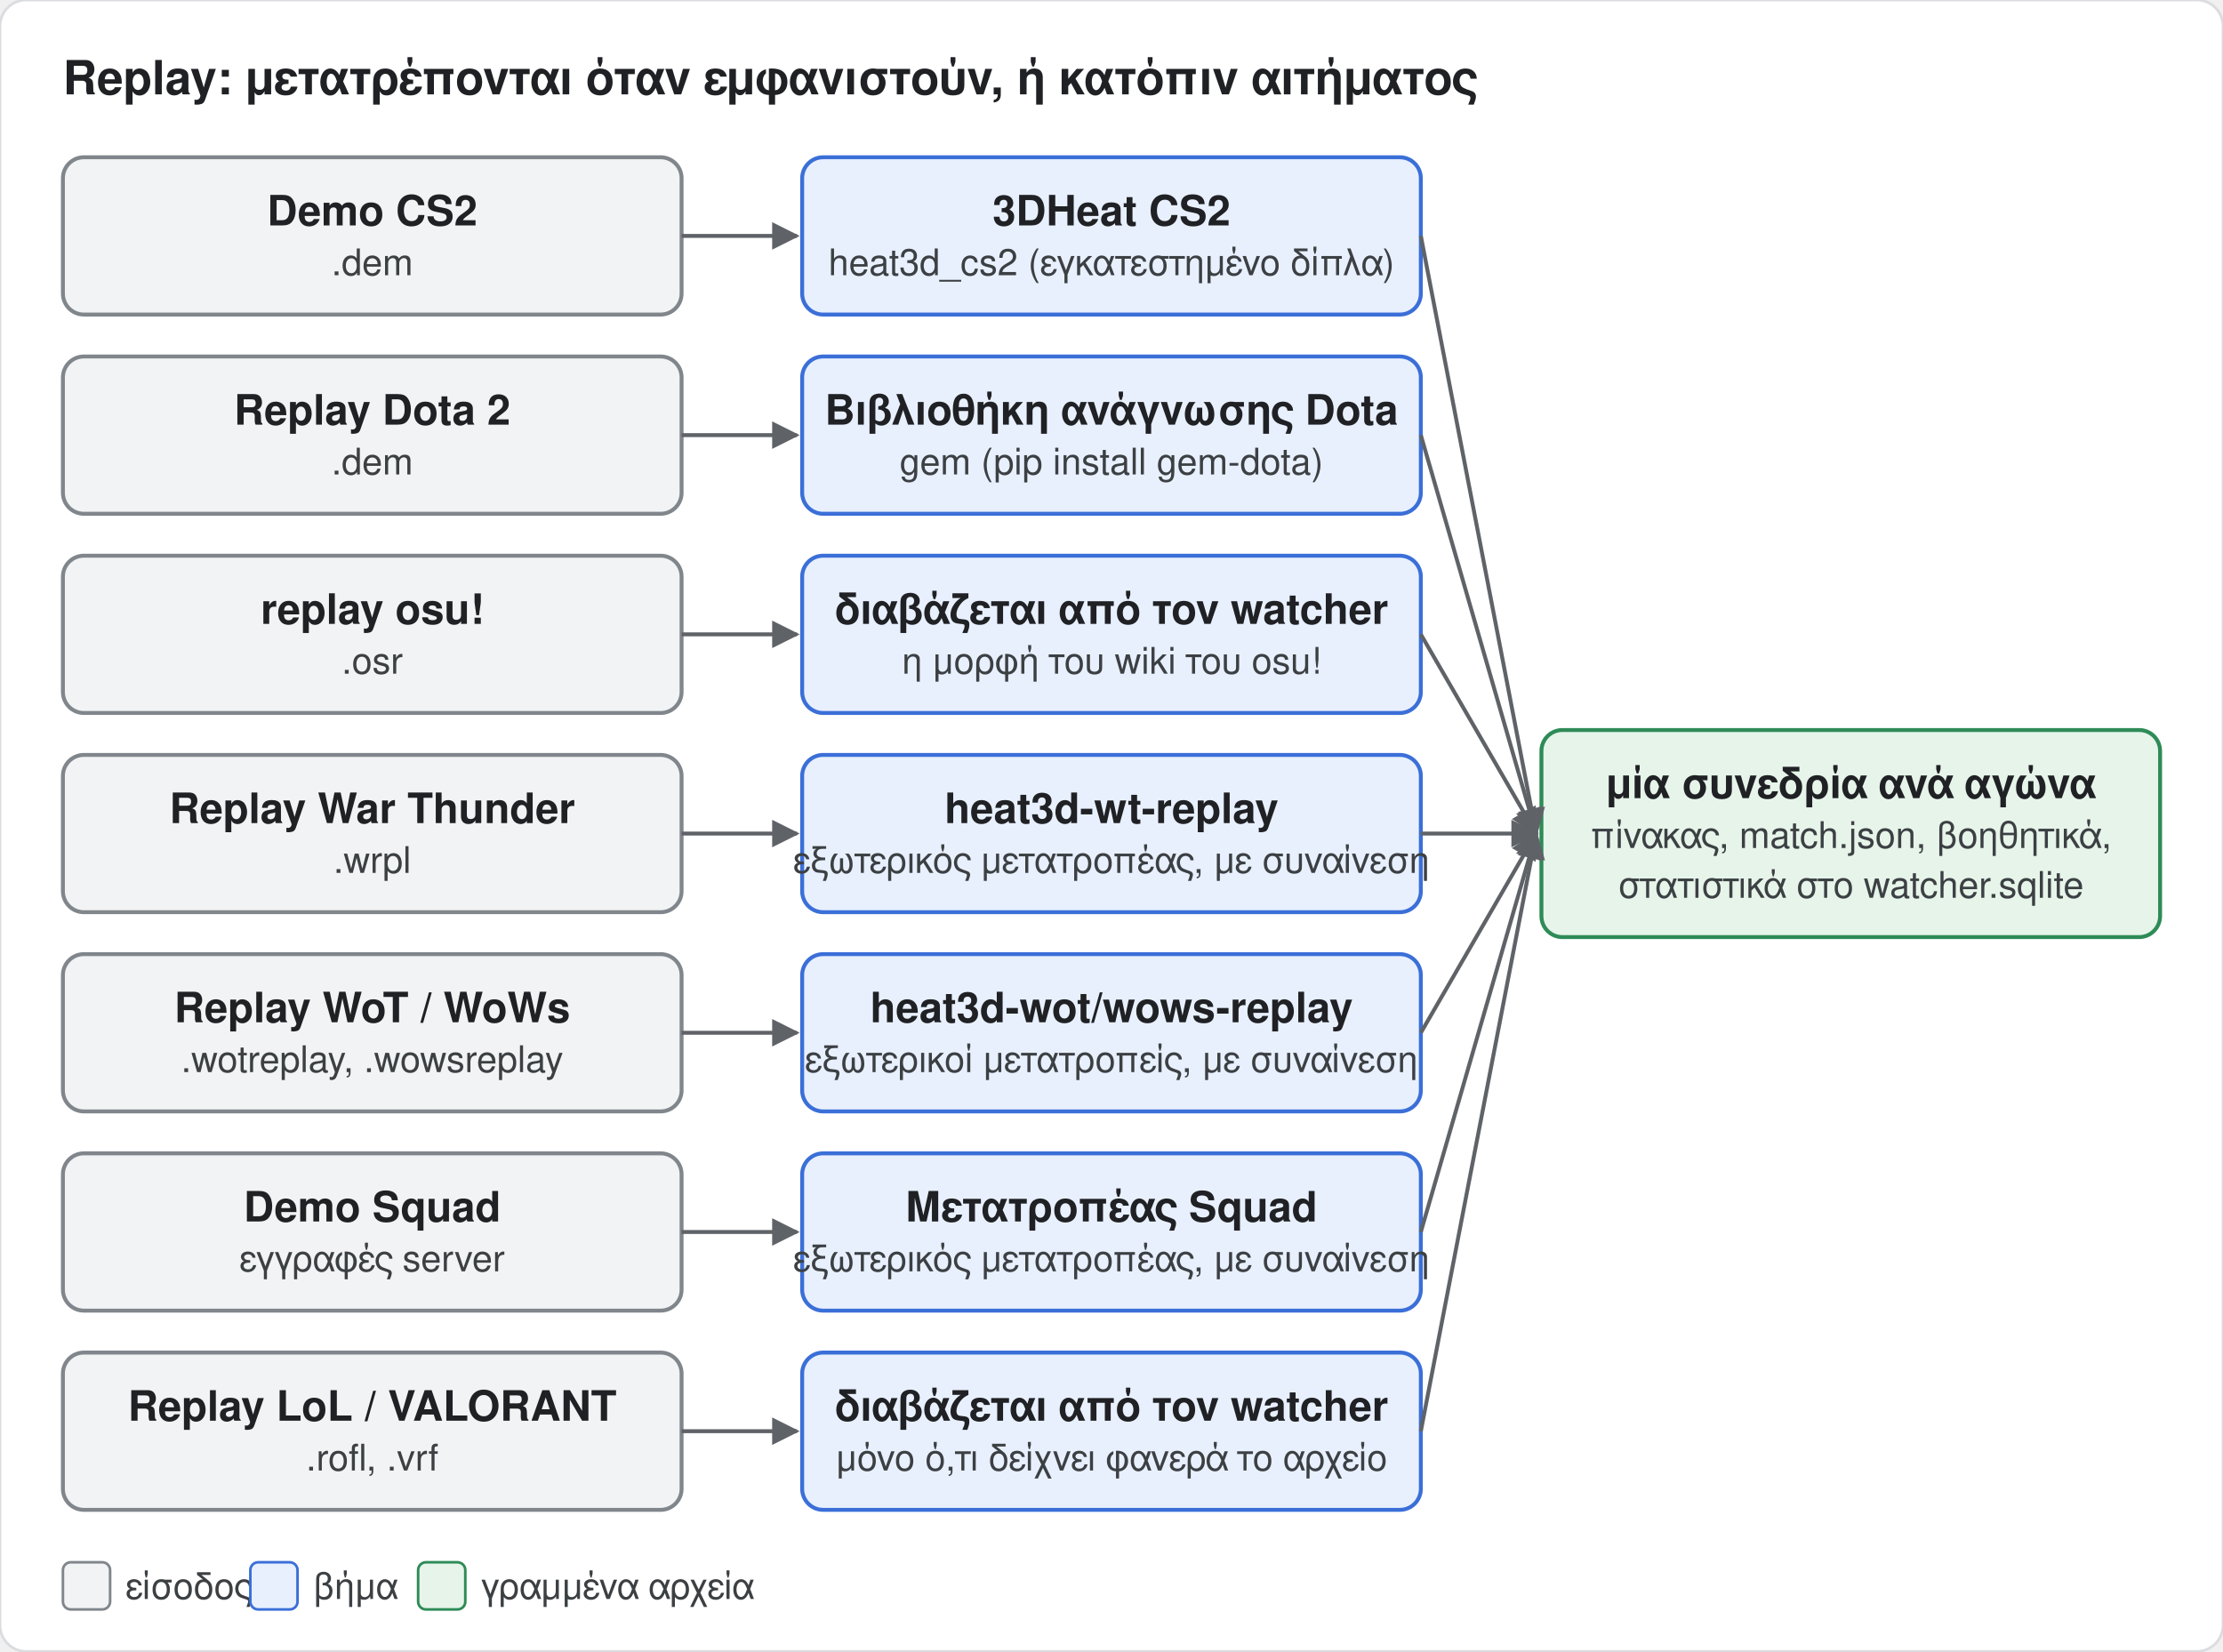
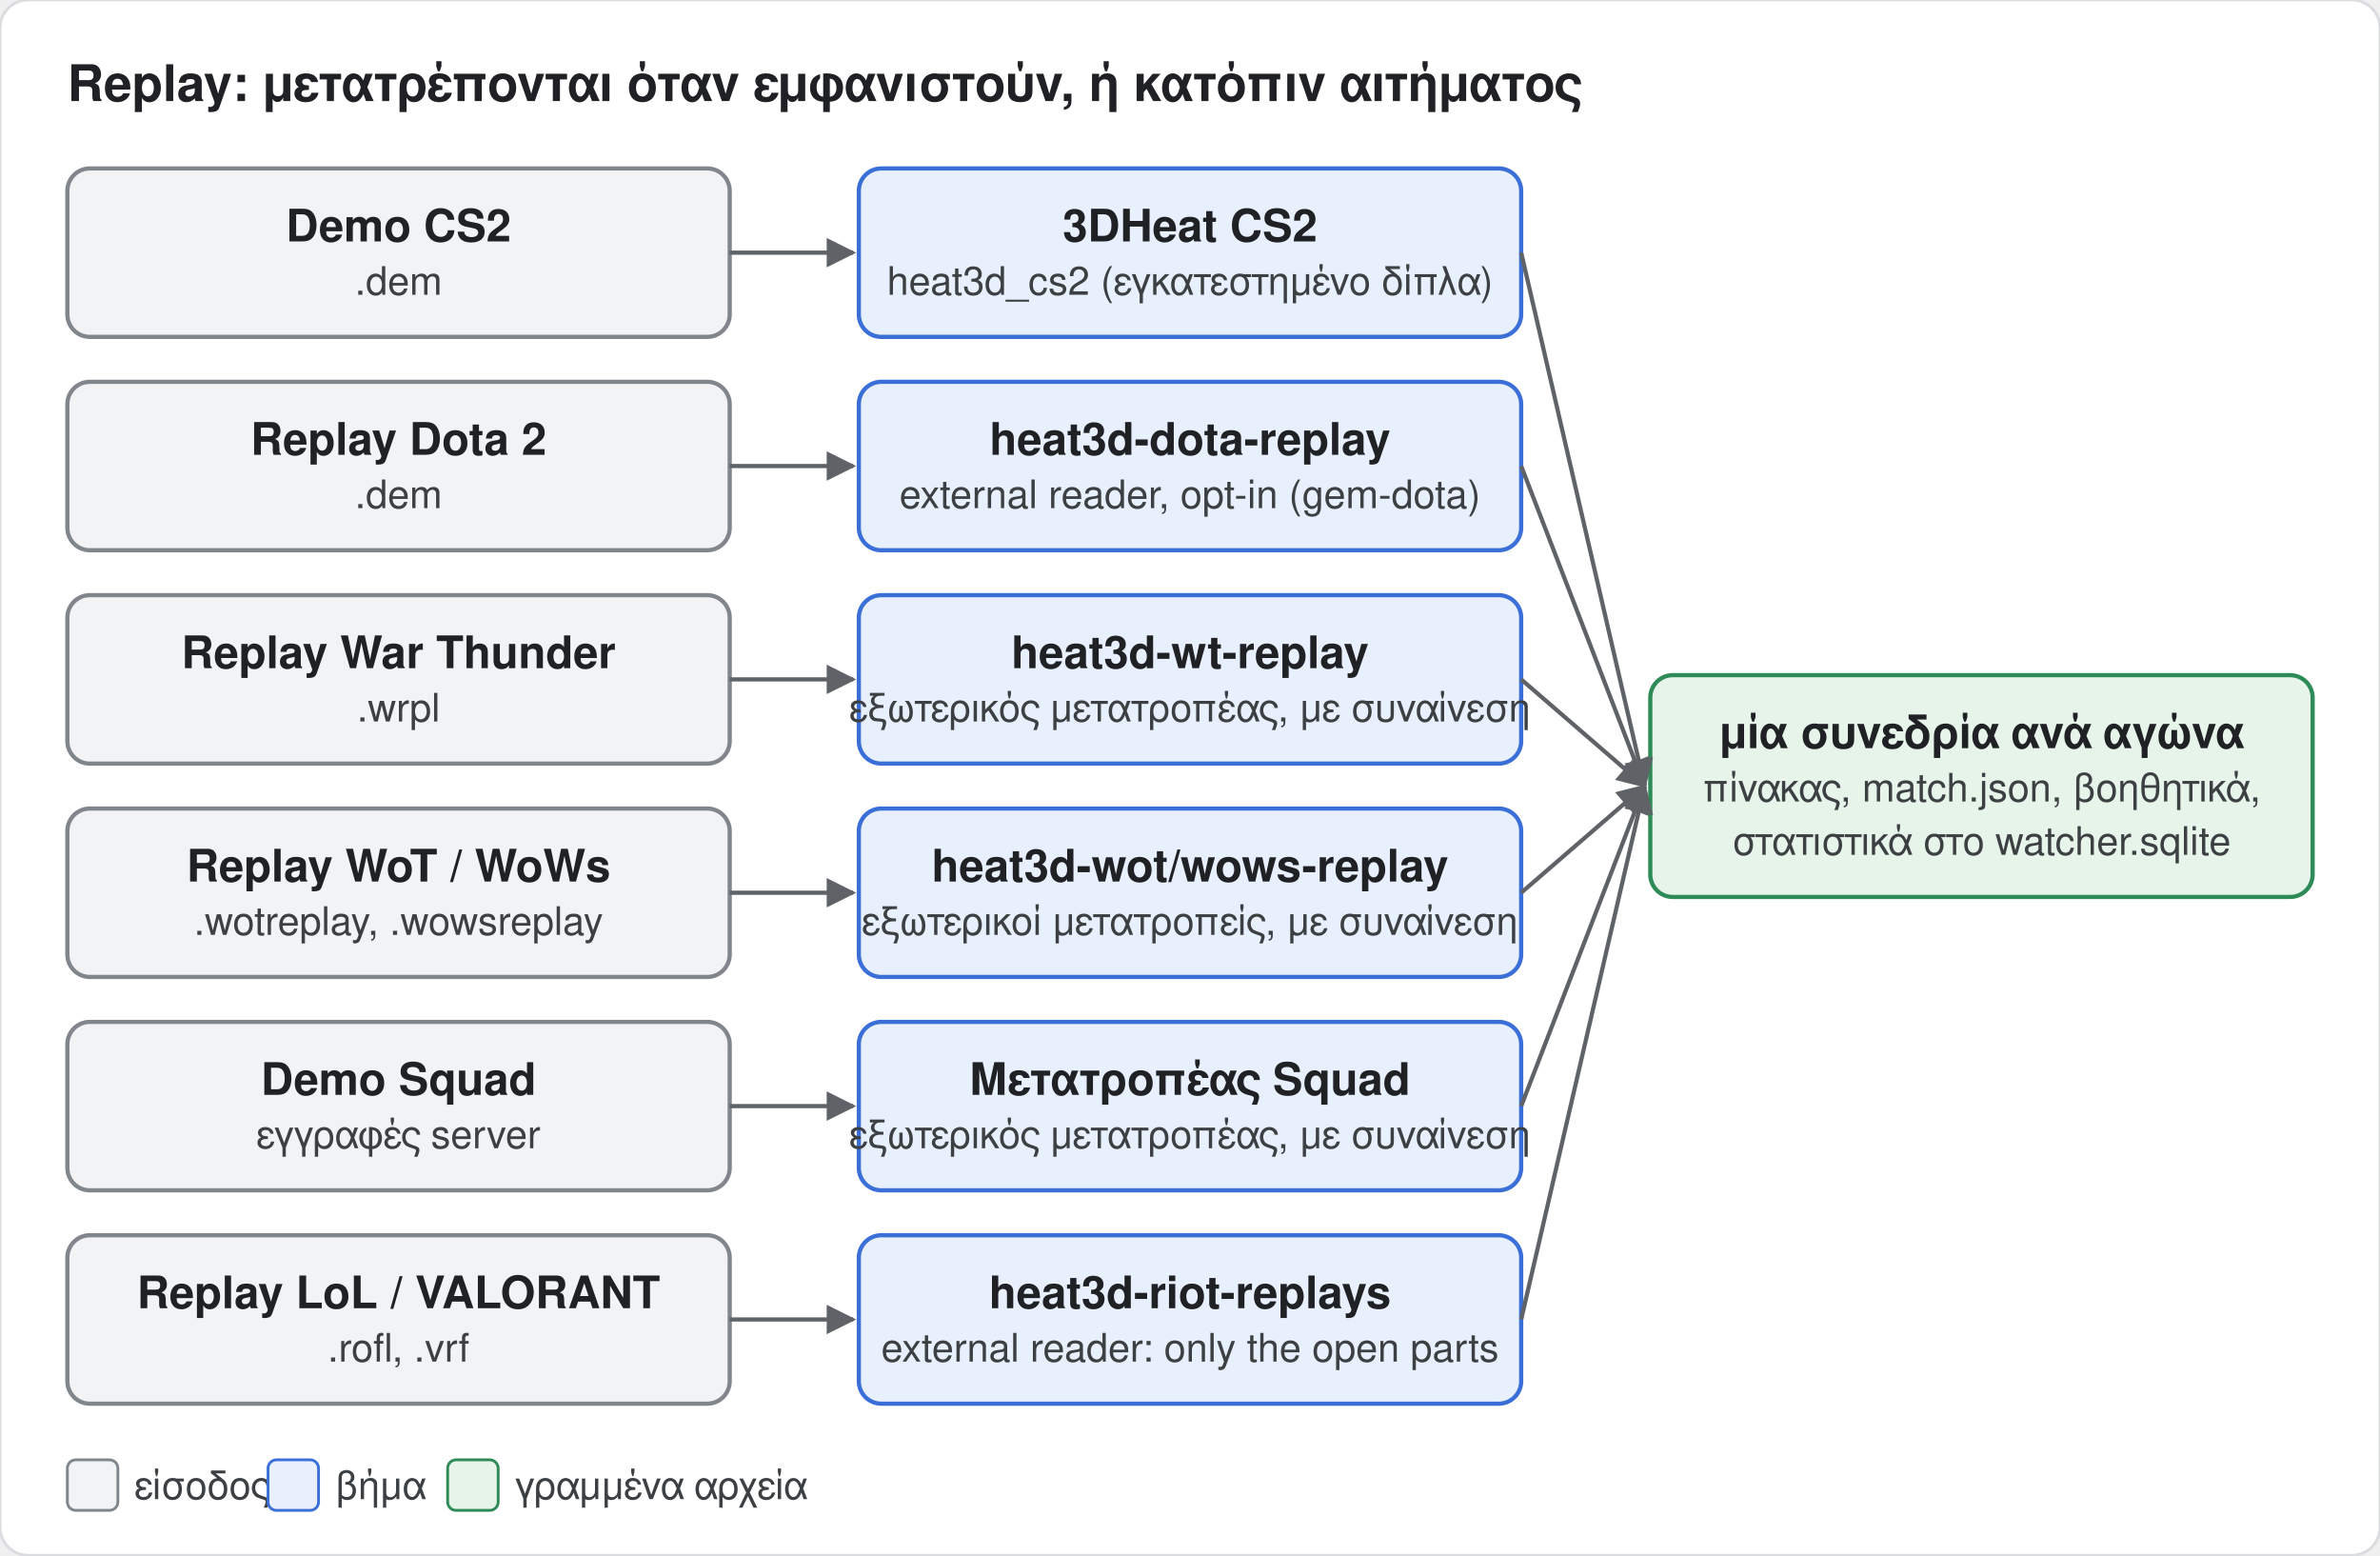
- <svg xmlns="http://www.w3.org/2000/svg" width="848" height="630" viewBox="0 0 848 630" font-family="Segoe UI,Helvetica,Arial,sans-serif" role="img" aria-label="Replays: converted when they appear, or on request">
+ <svg xmlns="http://www.w3.org/2000/svg" width="848" height="554" viewBox="0 0 848 554" font-family="Segoe UI,Helvetica,Arial,sans-serif" role="img" aria-label="Replays: converted when they appear, or on request">
  <defs>
    <marker id="a" viewBox="0 0 10 10" refX="9" refY="5" markerWidth="7" markerHeight="7" orient="auto">
      <path d="M0,0 L10,5 L0,10 z" fill="#5f6368" />
    </marker>
  </defs>
-   <rect width="848" height="630" rx="10" fill="#ffffff" stroke="#dadce0" />
+   <rect width="848" height="554" rx="10" fill="#ffffff" stroke="#dadce0" />
  <text x="24" y="36" font-size="18" font-weight="600" fill="#202124">Replay: μετατρέπονται όταν εμφανιστούν, ή κατόπιν αιτήματος</text>
  <rect x="24" y="60.0" width="236" height="60" rx="8" fill="#f1f3f4" stroke="#80868b" stroke-width="1.5" />
  <text x="142.0" y="86.0" text-anchor="middle" font-weight="600" font-size="16" fill="#202124">Demo CS2</text>
  <text x="142.0" y="105.0" text-anchor="middle" font-size="14" fill="#3c4043">.dem</text>
  <rect x="24" y="136.0" width="236" height="60" rx="8" fill="#f1f3f4" stroke="#80868b" stroke-width="1.5" />
  <text x="142.0" y="162.0" text-anchor="middle" font-weight="600" font-size="16" fill="#202124">Replay Dota 2</text>
  <text x="142.0" y="181.0" text-anchor="middle" font-size="14" fill="#3c4043">.dem</text>
  <rect x="24" y="212.0" width="236" height="60" rx="8" fill="#f1f3f4" stroke="#80868b" stroke-width="1.5" />
-   <text x="142.0" y="238.0" text-anchor="middle" font-weight="600" font-size="16" fill="#202124">replay osu!</text>
-   <text x="142.0" y="257.0" text-anchor="middle" font-size="14" fill="#3c4043">.osr</text>
+   <text x="142.0" y="238.0" text-anchor="middle" font-weight="600" font-size="16" fill="#202124">Replay War Thunder</text>
+   <text x="142.0" y="257.0" text-anchor="middle" font-size="14" fill="#3c4043">.wrpl</text>
  <rect x="24" y="288.0" width="236" height="60" rx="8" fill="#f1f3f4" stroke="#80868b" stroke-width="1.5" />
-   <text x="142.0" y="314.0" text-anchor="middle" font-weight="600" font-size="16" fill="#202124">Replay War Thunder</text>
-   <text x="142.0" y="333.0" text-anchor="middle" font-size="14" fill="#3c4043">.wrpl</text>
+   <text x="142.0" y="314.0" text-anchor="middle" font-weight="600" font-size="16" fill="#202124">Replay WoT / WoWs</text>
+   <text x="142.0" y="333.0" text-anchor="middle" font-size="14" fill="#3c4043">.wotreplay, .wowsreplay</text>
  <rect x="24" y="364.0" width="236" height="60" rx="8" fill="#f1f3f4" stroke="#80868b" stroke-width="1.5" />
-   <text x="142.0" y="390.0" text-anchor="middle" font-weight="600" font-size="16" fill="#202124">Replay WoT / WoWs</text>
-   <text x="142.0" y="409.0" text-anchor="middle" font-size="14" fill="#3c4043">.wotreplay, .wowsreplay</text>
+   <text x="142.0" y="390.0" text-anchor="middle" font-weight="600" font-size="16" fill="#202124">Demo Squad</text>
+   <text x="142.0" y="409.0" text-anchor="middle" font-size="14" fill="#3c4043">εγγραφές server</text>
  <rect x="24" y="440.0" width="236" height="60" rx="8" fill="#f1f3f4" stroke="#80868b" stroke-width="1.5" />
-   <text x="142.0" y="466.0" text-anchor="middle" font-weight="600" font-size="16" fill="#202124">Demo Squad</text>
-   <text x="142.0" y="485.0" text-anchor="middle" font-size="14" fill="#3c4043">εγγραφές server</text>
-   <rect x="24" y="516.0" width="236" height="60" rx="8" fill="#f1f3f4" stroke="#80868b" stroke-width="1.5" />
-   <text x="142.0" y="542.0" text-anchor="middle" font-weight="600" font-size="16" fill="#202124">Replay LoL / VALORANT</text>
-   <text x="142.0" y="561.0" text-anchor="middle" font-size="14" fill="#3c4043">.rofl, .vrf</text>
+   <text x="142.0" y="466.0" text-anchor="middle" font-weight="600" font-size="16" fill="#202124">Replay LoL / VALORANT</text>
+   <text x="142.0" y="485.0" text-anchor="middle" font-size="14" fill="#3c4043">.rofl, .vrf</text>
  <rect x="306" y="60.0" width="236" height="60" rx="8" fill="#e8f0fe" stroke="#3b6fd8" stroke-width="1.5" />
  <text x="424.0" y="86.0" text-anchor="middle" font-weight="600" font-size="16" fill="#202124">3DHeat CS2</text>
  <text x="424.0" y="105.0" text-anchor="middle" font-size="14" fill="#3c4043">heat3d_cs2 (εγκατεστημένο δίπλα)</text>
  <rect x="306" y="136.0" width="236" height="60" rx="8" fill="#e8f0fe" stroke="#3b6fd8" stroke-width="1.5" />
-   <text x="424.0" y="162.0" text-anchor="middle" font-weight="600" font-size="16" fill="#202124">Βιβλιοθήκη ανάγνωσης Dota</text>
-   <text x="424.0" y="181.0" text-anchor="middle" font-size="14" fill="#3c4043">gem (pip install gem-dota)</text>
+   <text x="424.0" y="162.0" text-anchor="middle" font-weight="600" font-size="16" fill="#202124">heat3d-dota-replay</text>
+   <text x="424.0" y="181.0" text-anchor="middle" font-size="14" fill="#3c4043">external reader, opt-in (gem-dota)</text>
  <rect x="306" y="212.0" width="236" height="60" rx="8" fill="#e8f0fe" stroke="#3b6fd8" stroke-width="1.5" />
-   <text x="424.0" y="238.0" text-anchor="middle" font-weight="600" font-size="16" fill="#202124">διαβάζεται από τον watcher</text>
-   <text x="424.0" y="257.0" text-anchor="middle" font-size="14" fill="#3c4043">η μορφή του wiki του osu!</text>
+   <text x="424.0" y="238.0" text-anchor="middle" font-weight="600" font-size="16" fill="#202124">heat3d-wt-replay</text>
+   <text x="424.0" y="257.0" text-anchor="middle" font-size="14" fill="#3c4043">εξωτερικός μετατροπέας, με συναίνεση</text>
  <rect x="306" y="288.0" width="236" height="60" rx="8" fill="#e8f0fe" stroke="#3b6fd8" stroke-width="1.5" />
-   <text x="424.0" y="314.0" text-anchor="middle" font-weight="600" font-size="16" fill="#202124">heat3d-wt-replay</text>
-   <text x="424.0" y="333.0" text-anchor="middle" font-size="14" fill="#3c4043">εξωτερικός μετατροπέας, με συναίνεση</text>
+   <text x="424.0" y="314.0" text-anchor="middle" font-weight="600" font-size="16" fill="#202124">heat3d-wot/wows-replay</text>
+   <text x="424.0" y="333.0" text-anchor="middle" font-size="14" fill="#3c4043">εξωτερικοί μετατροπείς, με συναίνεση</text>
  <rect x="306" y="364.0" width="236" height="60" rx="8" fill="#e8f0fe" stroke="#3b6fd8" stroke-width="1.5" />
-   <text x="424.0" y="390.0" text-anchor="middle" font-weight="600" font-size="16" fill="#202124">heat3d-wot/wows-replay</text>
-   <text x="424.0" y="409.0" text-anchor="middle" font-size="14" fill="#3c4043">εξωτερικοί μετατροπείς, με συναίνεση</text>
+   <text x="424.0" y="390.0" text-anchor="middle" font-weight="600" font-size="16" fill="#202124">Μετατροπέας Squad</text>
+   <text x="424.0" y="409.0" text-anchor="middle" font-size="14" fill="#3c4043">εξωτερικός μετατροπέας, με συναίνεση</text>
  <rect x="306" y="440.0" width="236" height="60" rx="8" fill="#e8f0fe" stroke="#3b6fd8" stroke-width="1.5" />
-   <text x="424.0" y="466.0" text-anchor="middle" font-weight="600" font-size="16" fill="#202124">Μετατροπέας Squad</text>
-   <text x="424.0" y="485.0" text-anchor="middle" font-size="14" fill="#3c4043">εξωτερικός μετατροπέας, με συναίνεση</text>
-   <rect x="306" y="516.0" width="236" height="60" rx="8" fill="#e8f0fe" stroke="#3b6fd8" stroke-width="1.5" />
-   <text x="424.0" y="542.0" text-anchor="middle" font-weight="600" font-size="16" fill="#202124">διαβάζεται από τον watcher</text>
-   <text x="424.0" y="561.0" text-anchor="middle" font-size="14" fill="#3c4043">μόνο ό,τι δείχνει φανερά το αρχείο</text>
-   <rect x="588" y="278.5" width="236" height="79" rx="8" fill="#e6f4ea" stroke="#2e8b57" stroke-width="1.5" />
-   <text x="706.0" y="304.5" text-anchor="middle" font-weight="600" font-size="16" fill="#202124">μία συνεδρία ανά αγώνα</text>
-   <text x="706.0" y="323.5" text-anchor="middle" font-size="14" fill="#3c4043">πίνακας, match.json, βοηθητικά,</text>
-   <text x="706.0" y="342.5" text-anchor="middle" font-size="14" fill="#3c4043">στατιστικά στο watcher.sqlite</text>
+   <text x="424.0" y="466.0" text-anchor="middle" font-weight="600" font-size="16" fill="#202124">heat3d-riot-replays</text>
+   <text x="424.0" y="485.0" text-anchor="middle" font-size="14" fill="#3c4043">external reader: only the open parts</text>
+   <rect x="588" y="240.5" width="236" height="79" rx="8" fill="#e6f4ea" stroke="#2e8b57" stroke-width="1.5" />
+   <text x="706.0" y="266.5" text-anchor="middle" font-weight="600" font-size="16" fill="#202124">μία συνεδρία ανά αγώνα</text>
+   <text x="706.0" y="285.5" text-anchor="middle" font-size="14" fill="#3c4043">πίνακας, match.json, βοηθητικά,</text>
+   <text x="706.0" y="304.5" text-anchor="middle" font-size="14" fill="#3c4043">στατιστικά στο watcher.sqlite</text>
  <line x1="260" y1="90.0" x2="304" y2="90.0" stroke="#5f6368" stroke-width="1.5" marker-end="url(#a)" />
  <line x1="260" y1="166.0" x2="304" y2="166.0" stroke="#5f6368" stroke-width="1.5" marker-end="url(#a)" />
  <line x1="260" y1="242.0" x2="304" y2="242.0" stroke="#5f6368" stroke-width="1.5" marker-end="url(#a)" />
  <line x1="260" y1="318.0" x2="304" y2="318.0" stroke="#5f6368" stroke-width="1.5" marker-end="url(#a)" />
  <line x1="260" y1="394.0" x2="304" y2="394.0" stroke="#5f6368" stroke-width="1.5" marker-end="url(#a)" />
  <line x1="260" y1="470.0" x2="304" y2="470.0" stroke="#5f6368" stroke-width="1.5" marker-end="url(#a)" />
-   <line x1="260" y1="546.0" x2="304" y2="546.0" stroke="#5f6368" stroke-width="1.5" marker-end="url(#a)" />
-   <line x1="542" y1="90.0" x2="586" y2="318.0" stroke="#5f6368" stroke-width="1.5" marker-end="url(#a)" />
-   <line x1="542" y1="166.0" x2="586" y2="318.0" stroke="#5f6368" stroke-width="1.5" marker-end="url(#a)" />
-   <line x1="542" y1="242.0" x2="586" y2="318.0" stroke="#5f6368" stroke-width="1.5" marker-end="url(#a)" />
-   <line x1="542" y1="318.0" x2="586" y2="318.0" stroke="#5f6368" stroke-width="1.5" marker-end="url(#a)" />
-   <line x1="542" y1="394.0" x2="586" y2="318.0" stroke="#5f6368" stroke-width="1.5" marker-end="url(#a)" />
-   <line x1="542" y1="470.0" x2="586" y2="318.0" stroke="#5f6368" stroke-width="1.5" marker-end="url(#a)" />
-   <line x1="542" y1="546.0" x2="586" y2="318.0" stroke="#5f6368" stroke-width="1.5" marker-end="url(#a)" />
-   <rect x="24" y="596" width="18" height="18" rx="3" fill="#f1f3f4" stroke="#80868b" />
-   <text x="48" y="610" font-size="14" fill="#3c4043">είσοδος</text>
-   <rect x="95.5" y="596" width="18" height="18" rx="3" fill="#e8f0fe" stroke="#3b6fd8" />
-   <text x="119.5" y="610" font-size="14" fill="#3c4043">βήμα</text>
-   <rect x="159.5" y="596" width="18" height="18" rx="3" fill="#e6f4ea" stroke="#2e8b57" />
-   <text x="183.5" y="610" font-size="14" fill="#3c4043">γραμμένα αρχεία</text>
+   <line x1="542" y1="90.0" x2="586" y2="280.0" stroke="#5f6368" stroke-width="1.5" marker-end="url(#a)" />
+   <line x1="542" y1="166.0" x2="586" y2="280.0" stroke="#5f6368" stroke-width="1.5" marker-end="url(#a)" />
+   <line x1="542" y1="242.0" x2="586" y2="280.0" stroke="#5f6368" stroke-width="1.5" marker-end="url(#a)" />
+   <line x1="542" y1="318.0" x2="586" y2="280.0" stroke="#5f6368" stroke-width="1.5" marker-end="url(#a)" />
+   <line x1="542" y1="394.0" x2="586" y2="280.0" stroke="#5f6368" stroke-width="1.5" marker-end="url(#a)" />
+   <line x1="542" y1="470.0" x2="586" y2="280.0" stroke="#5f6368" stroke-width="1.5" marker-end="url(#a)" />
+   <rect x="24" y="520" width="18" height="18" rx="3" fill="#f1f3f4" stroke="#80868b" />
+   <text x="48" y="534" font-size="14" fill="#3c4043">είσοδος</text>
+   <rect x="95.5" y="520" width="18" height="18" rx="3" fill="#e8f0fe" stroke="#3b6fd8" />
+   <text x="119.5" y="534" font-size="14" fill="#3c4043">βήμα</text>
+   <rect x="159.5" y="520" width="18" height="18" rx="3" fill="#e6f4ea" stroke="#2e8b57" />
+   <text x="183.5" y="534" font-size="14" fill="#3c4043">γραμμένα αρχεία</text>
</svg>
